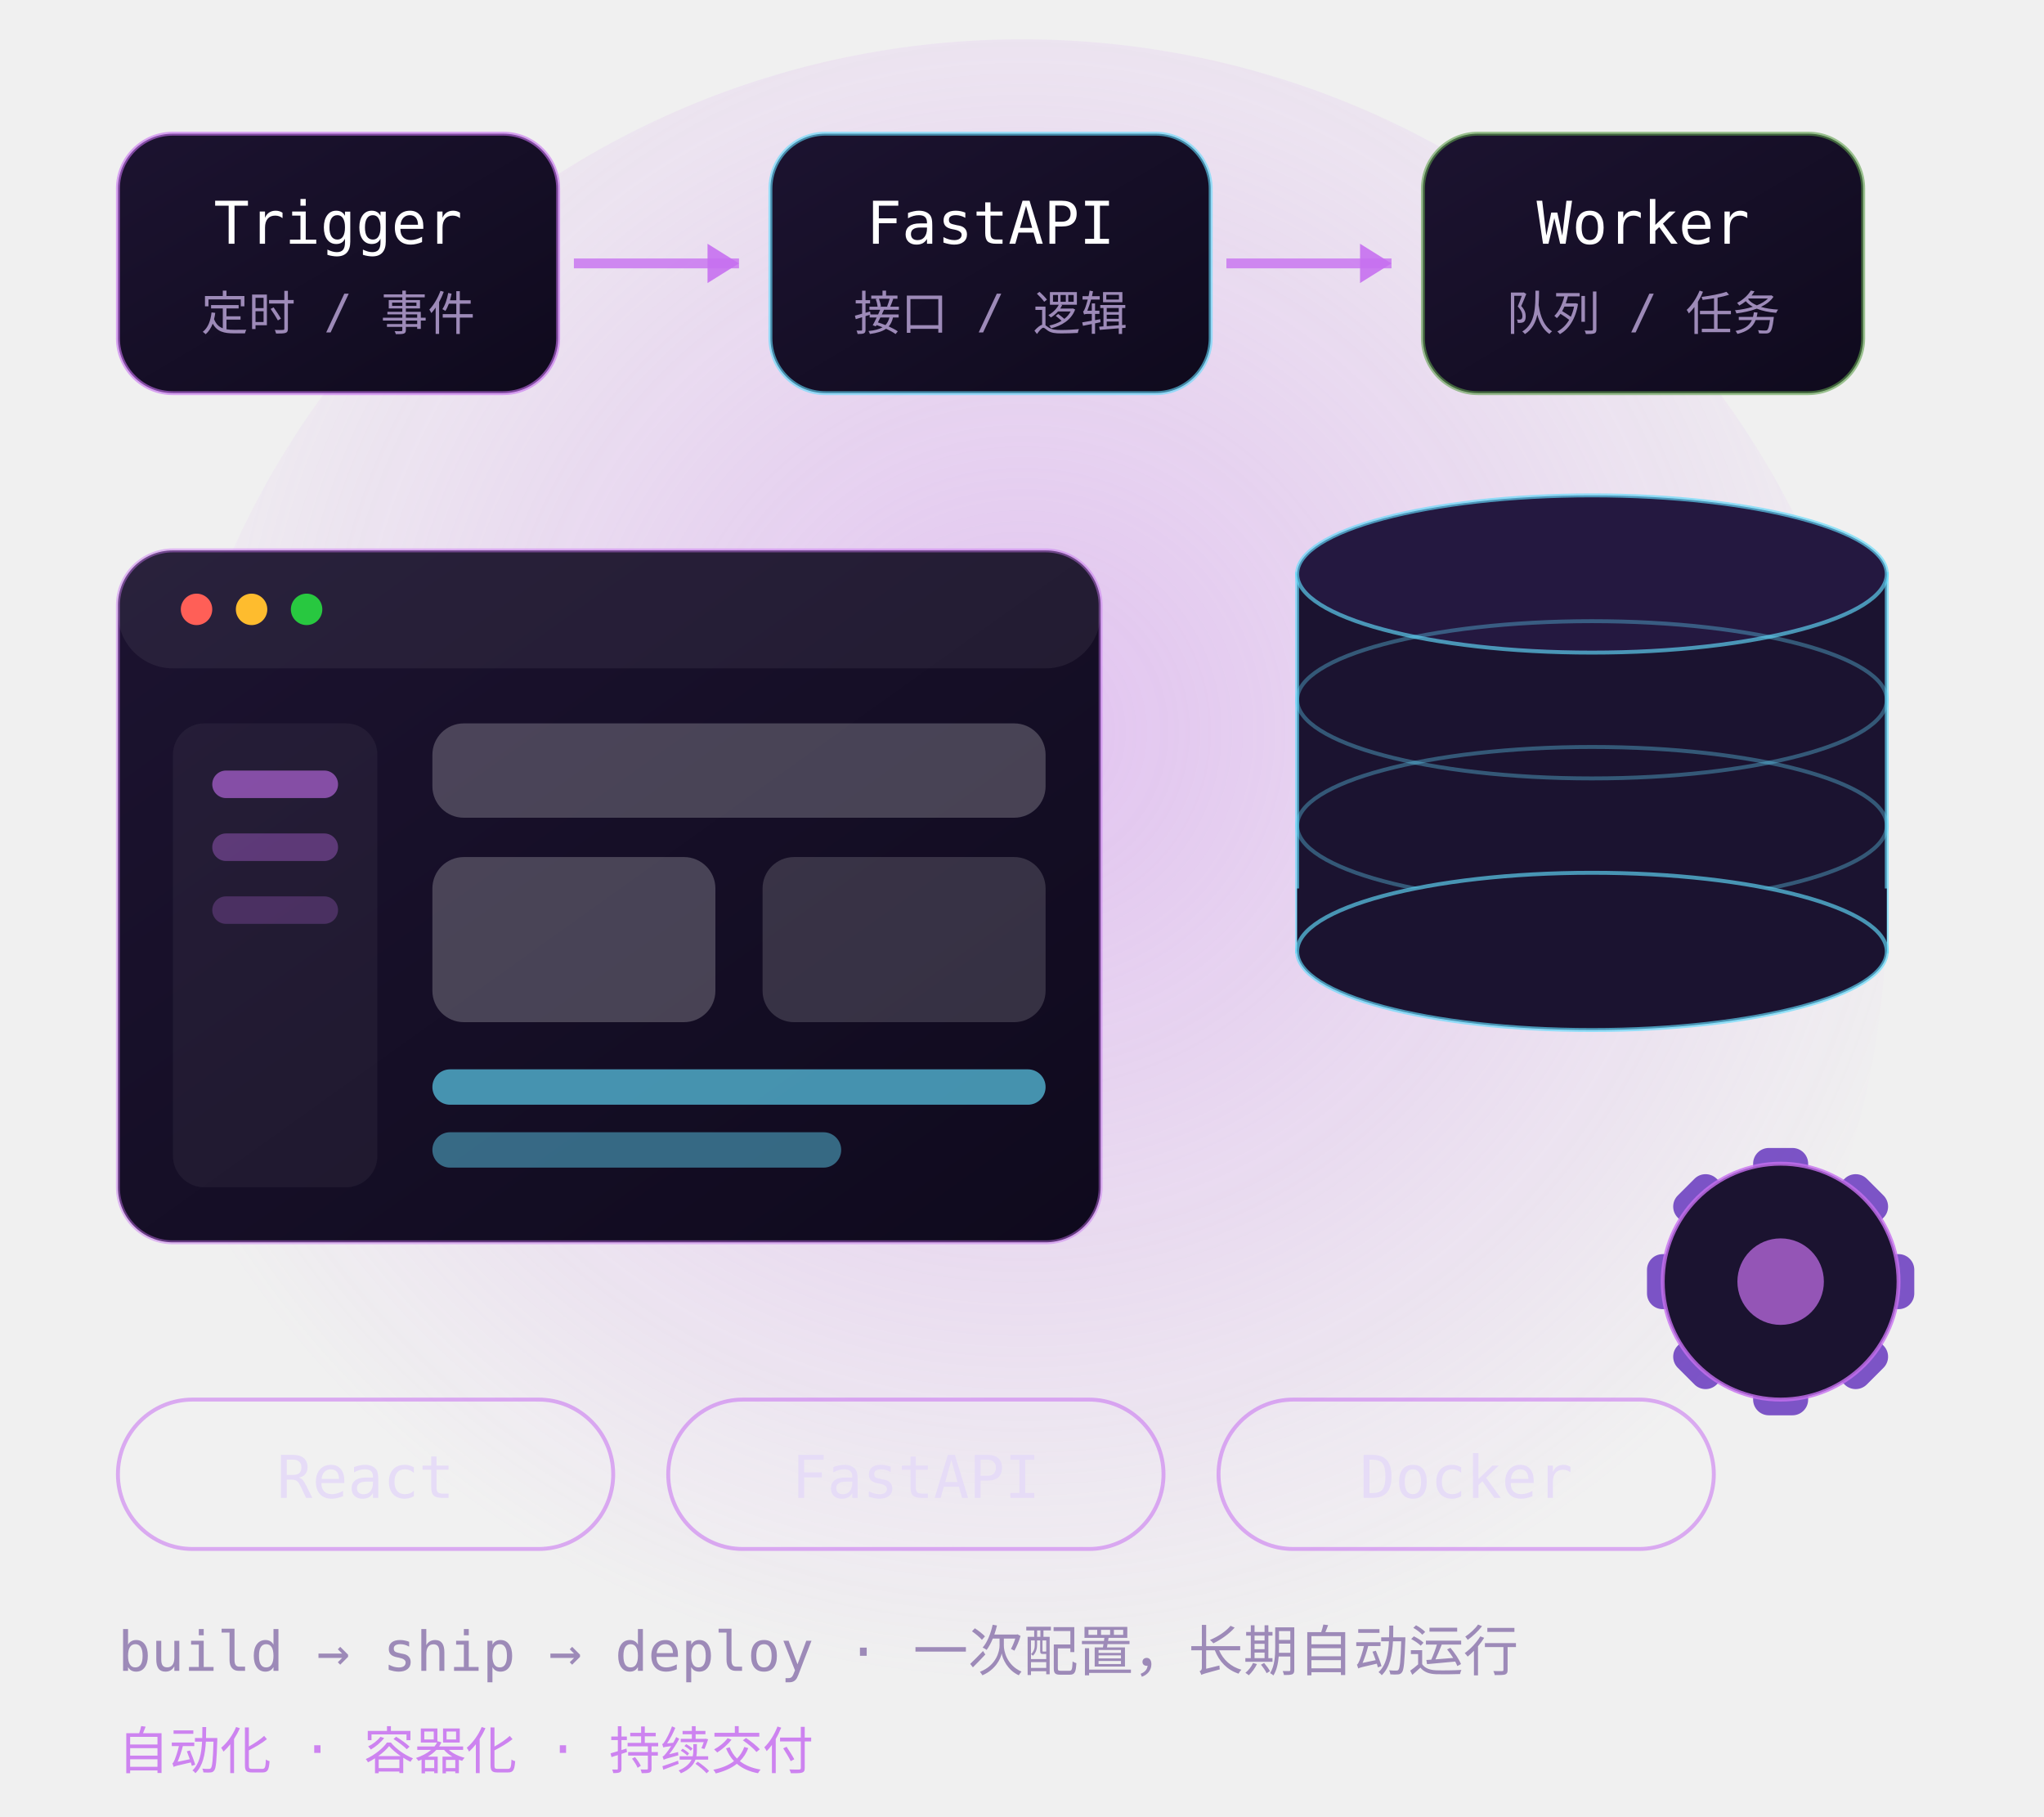
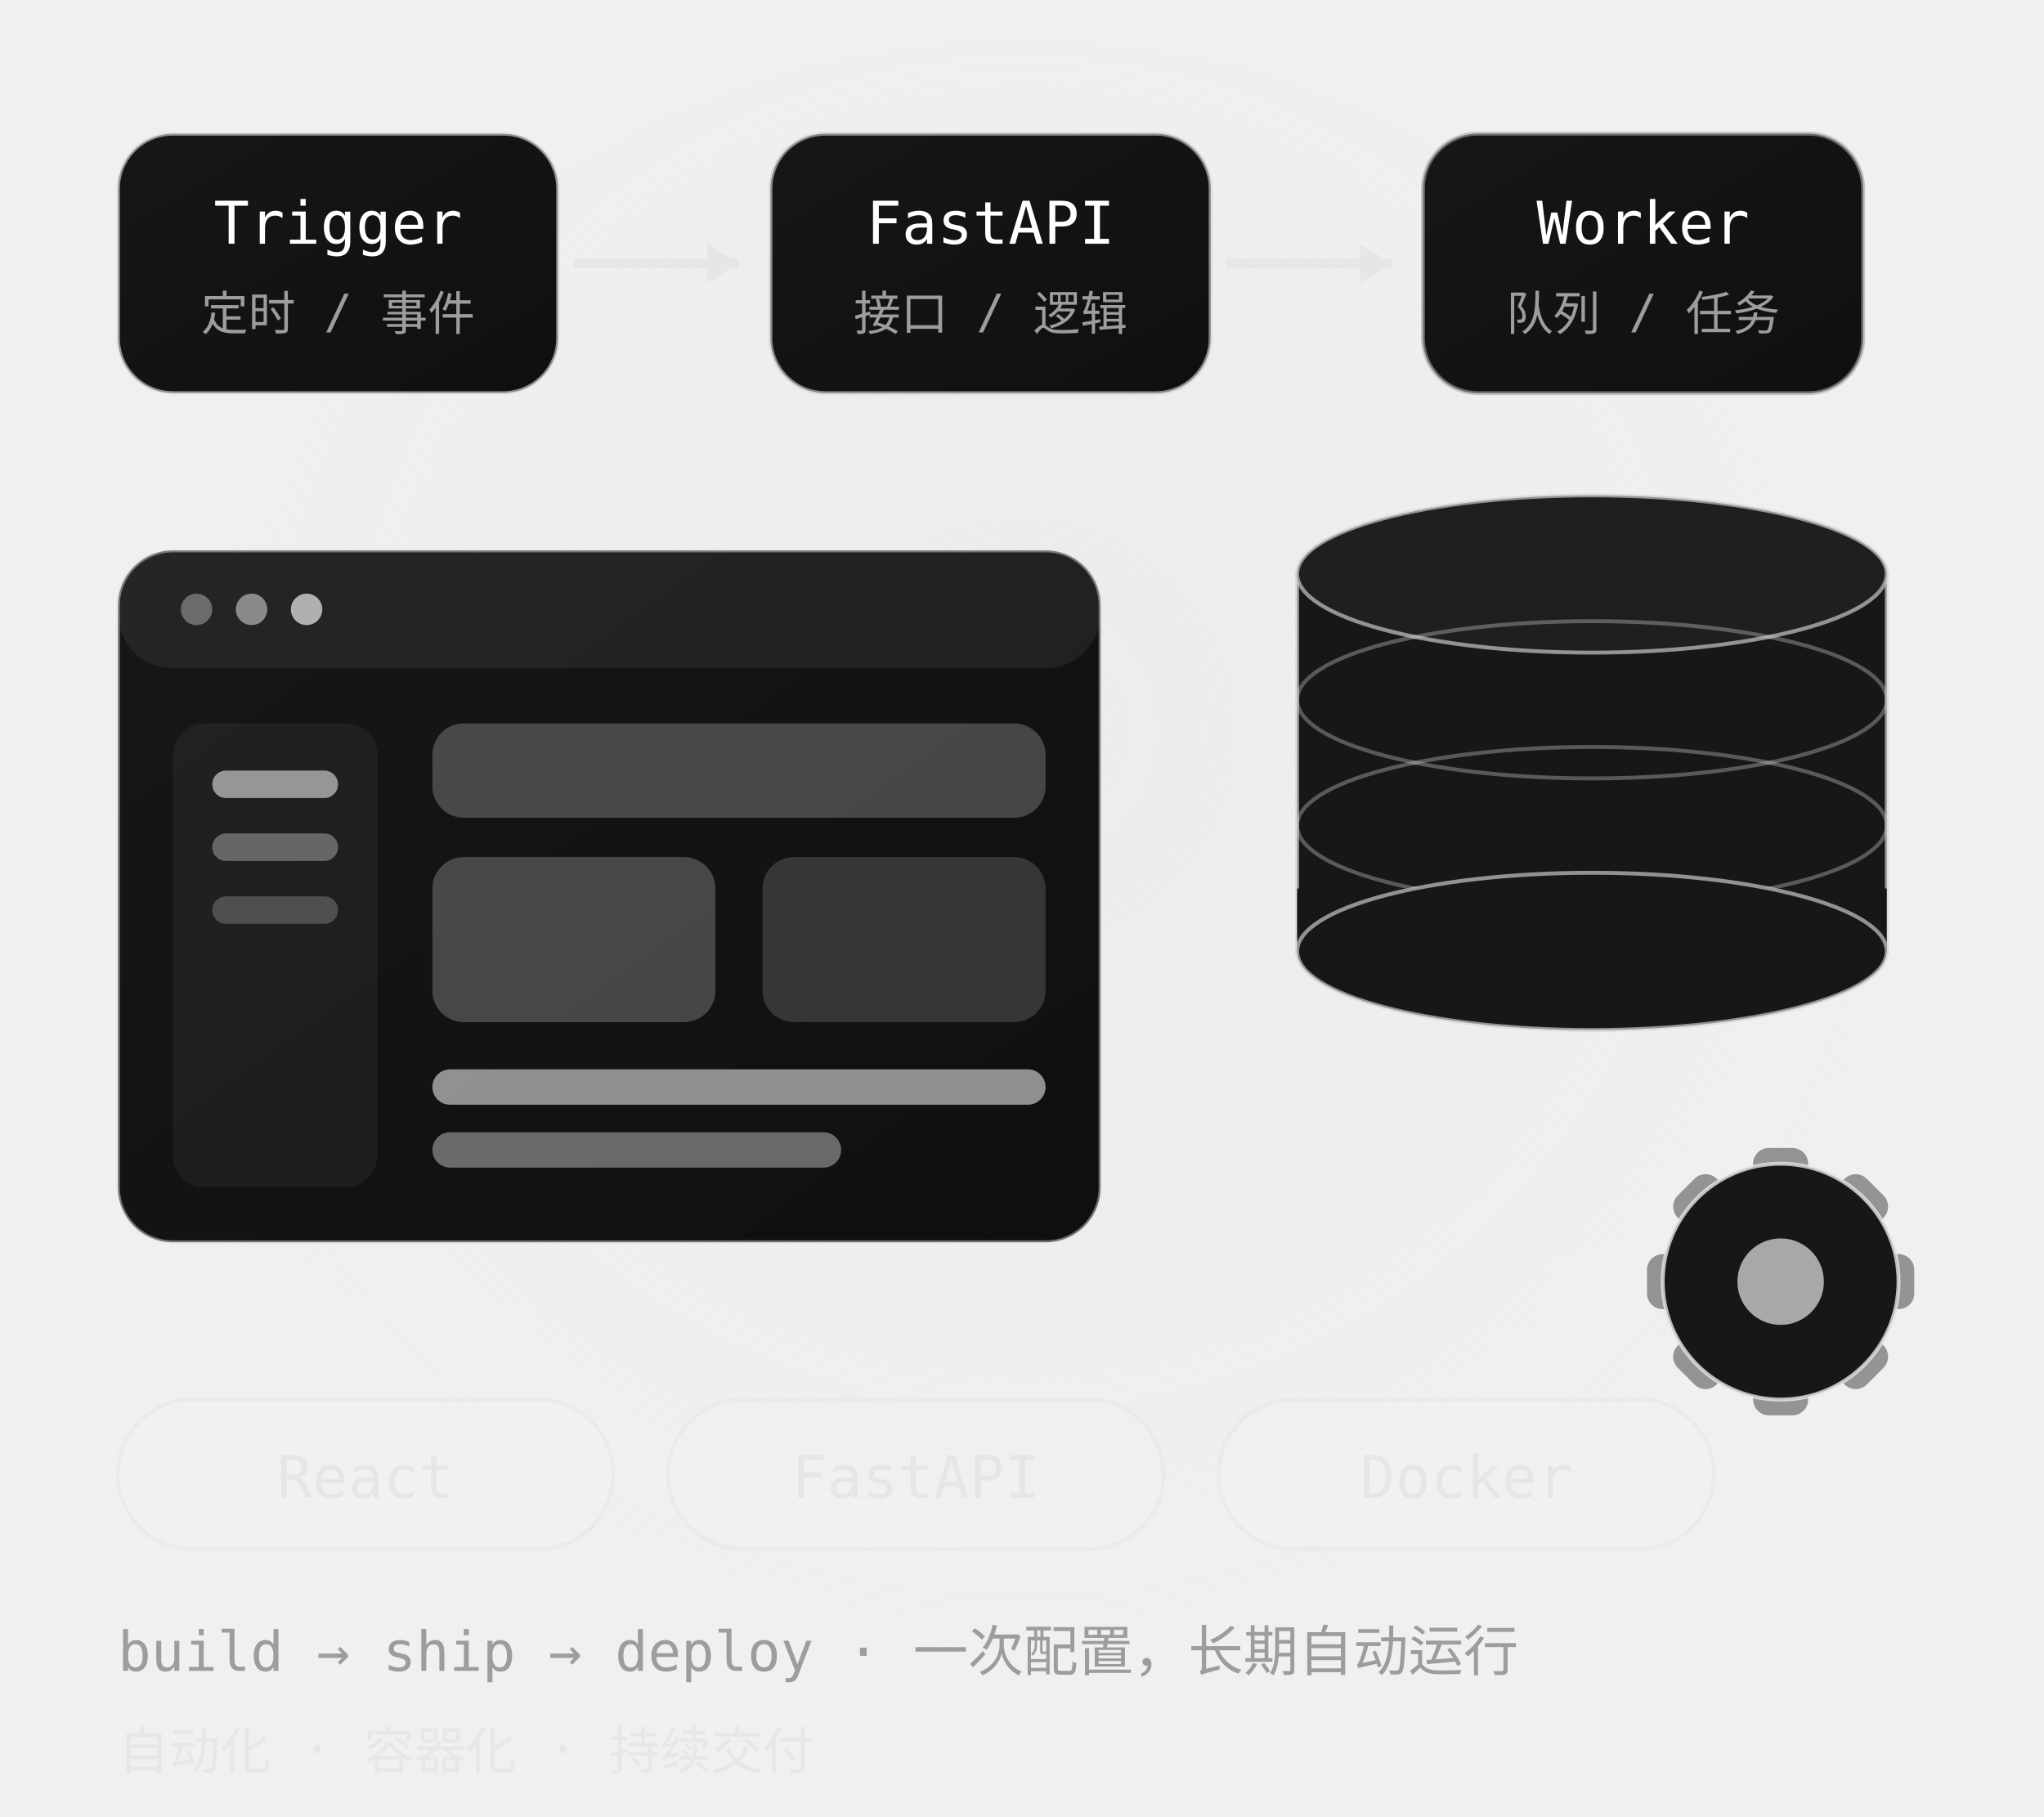
<svg xmlns="http://www.w3.org/2000/svg" viewBox="0 0 520 462" width="520" height="462" role="img" aria-labelledby="autoTitle">
  <defs>
    <linearGradient id="autoBg" x1="0" y1="0" x2="1" y2="1">
-       <stop offset="0%" stop-color="#1c1330" />
-       <stop offset="100%" stop-color="#0f0a1d" />
+       <stop offset="0%" stop-color="#171717" />
+       <stop offset="100%" stop-color="#0f0f0f" />
    </linearGradient>
    <radialGradient id="autoGlow" cx="50%" cy="40%" r="55%">
-       <stop offset="0%" stop-color="#c770f0" stop-opacity="0.35" />
-       <stop offset="100%" stop-color="#c770f0" stop-opacity="0" />
+       <stop offset="0%" stop-color="#e5e5e5" stop-opacity="0.35" />
+       <stop offset="100%" stop-color="#e5e5e5" stop-opacity="0" />
    </radialGradient>
  </defs>
  <circle cx="260" cy="230" r="220" fill="url(#autoGlow)" />
  <g font-family="'PT Mono', Consolas, monospace" font-size="15" text-anchor="middle">
-     <rect x="30" y="34" width="112" height="66" rx="14" fill="url(#autoBg)" stroke="#c770f0" stroke-opacity="0.6" />
+     <rect x="30" y="34" width="112" height="66" rx="14" fill="url(#autoBg)" stroke="#e5e5e5" stroke-opacity="0.6" />
    <text x="86" y="62" fill="#ffffff">Trigger</text>
-     <text x="86" y="84" fill="#9d8ab8" font-size="12">定时 / 事件</text>
-     <rect x="196" y="34" width="112" height="66" rx="14" fill="url(#autoBg)" stroke="#61dafb" stroke-opacity="0.6" />
+     <text x="86" y="84" fill="#9d9d9d" font-size="12">定时 / 事件</text>
+     <rect x="196" y="34" width="112" height="66" rx="14" fill="url(#autoBg)" stroke="#d4d4d4" stroke-opacity="0.6" />
    <text x="252" y="62" fill="#ffffff">FastAPI</text>
-     <text x="252" y="84" fill="#9d8ab8" font-size="12">接口 / 逻辑</text>
-     <rect x="362" y="34" width="112" height="66" rx="14" fill="url(#autoBg)" stroke="#5fa04e" stroke-opacity="0.6" />
+     <text x="252" y="84" fill="#9d9d9d" font-size="12">接口 / 逻辑</text>
+     <rect x="362" y="34" width="112" height="66" rx="14" fill="url(#autoBg)" stroke="#a3a3a3" stroke-opacity="0.6" />
    <text x="418" y="62" fill="#ffffff">Worker</text>
-     <text x="418" y="84" fill="#9d8ab8" font-size="12">队列 / 任务</text>
+     <text x="418" y="84" fill="#9d9d9d" font-size="12">队列 / 任务</text>
  </g>
-   <g stroke="#c770f0" stroke-width="2.5" fill="none" opacity="0.8">
+   <g stroke="#e5e5e5" stroke-width="2.5" fill="none" opacity="0.8">
    <path d="M146 67H188" />
    <path d="M312 67H354" />
  </g>
-   <g fill="#c770f0" opacity="0.9">
+   <g fill="#e5e5e5" opacity="0.9">
    <path d="M188 67l-8-5v10z" />
    <path d="M354 67l-8-5v10z" />
  </g>
-   <rect x="30" y="140" width="250" height="176" rx="14" fill="url(#autoBg)" stroke="#c770f0" stroke-opacity="0.45" />
+   <rect x="30" y="140" width="250" height="176" rx="14" fill="url(#autoBg)" stroke="#e5e5e5" stroke-opacity="0.45" />
  <rect x="30" y="140" width="250" height="30" rx="14" fill="#ffffff" fill-opacity="0.06" />
-   <circle cx="50" cy="155" r="4" fill="#ff5f57" />
-   <circle cx="64" cy="155" r="4" fill="#febc2e" />
-   <circle cx="78" cy="155" r="4" fill="#28c840" />
+   <circle cx="50" cy="155" r="4" fill="#6b6b6b" />
+   <circle cx="64" cy="155" r="4" fill="#8a8a8a" />
+   <circle cx="78" cy="155" r="4" fill="#b0b0b0" />
  <rect x="44" y="184" width="52" height="118" rx="8" fill="#ffffff" fill-opacity="0.05" />
-   <g fill="#c770f0" opacity="0.6">
+   <g fill="#e5e5e5" opacity="0.6">
    <rect x="54" y="196" width="32" height="7" rx="3.5" />
    <rect x="54" y="212" width="32" height="7" rx="3.5" opacity="0.6" />
    <rect x="54" y="228" width="32" height="7" rx="3.5" opacity="0.4" />
  </g>
  <g fill="#ffffff" opacity="0.22">
    <rect x="110" y="184" width="156" height="24" rx="8" />
    <rect x="110" y="218" width="72" height="42" rx="8" />
    <rect x="194" y="218" width="72" height="42" rx="8" opacity="0.7" />
  </g>
-   <rect x="110" y="272" width="156" height="9" rx="4.5" fill="#61dafb" opacity="0.65" />
-   <rect x="110" y="288" width="104" height="9" rx="4.5" fill="#61dafb" opacity="0.45" />
+   <rect x="110" y="272" width="156" height="9" rx="4.5" fill="#d4d4d4" opacity="0.65" />
+   <rect x="110" y="288" width="104" height="9" rx="4.5" fill="#d4d4d4" opacity="0.45" />
  <g>
-     <rect x="330" y="146" width="150" height="96" fill="#1b1330" stroke="#61dafb" stroke-opacity="0.65" />
-     <ellipse cx="405" cy="146" rx="75" ry="20" fill="#241840" stroke="#61dafb" stroke-opacity="0.65" />
-     <ellipse cx="405" cy="178" rx="75" ry="20" fill="none" stroke="#61dafb" stroke-opacity="0.35" />
-     <ellipse cx="405" cy="210" rx="75" ry="20" fill="none" stroke="#61dafb" stroke-opacity="0.35" />
-     <rect x="330" y="226" width="150" height="16" fill="#1b1330" />
-     <ellipse cx="405" cy="242" rx="75" ry="20" fill="#1b1330" stroke="#61dafb" stroke-opacity="0.65" />
+     <rect x="330" y="146" width="150" height="96" fill="#171717" stroke="#d4d4d4" stroke-opacity="0.65" />
+     <ellipse cx="405" cy="146" rx="75" ry="20" fill="#1f1f1f" stroke="#d4d4d4" stroke-opacity="0.65" />
+     <ellipse cx="405" cy="178" rx="75" ry="20" fill="none" stroke="#d4d4d4" stroke-opacity="0.35" />
+     <ellipse cx="405" cy="210" rx="75" ry="20" fill="none" stroke="#d4d4d4" stroke-opacity="0.35" />
+     <rect x="330" y="226" width="150" height="16" fill="#171717" />
+     <ellipse cx="405" cy="242" rx="75" ry="20" fill="#171717" stroke="#d4d4d4" stroke-opacity="0.65" />
  </g>
  <g>
-     <g fill="#6f42c1" opacity="0.9">
+     <g fill="#8a8a8a" opacity="0.9">
      <rect x="446" y="292" width="14" height="22" rx="4" transform="rotate(0 453 326)" />
      <rect x="446" y="292" width="14" height="22" rx="4" transform="rotate(45 453 326)" />
      <rect x="446" y="292" width="14" height="22" rx="4" transform="rotate(90 453 326)" />
      <rect x="446" y="292" width="14" height="22" rx="4" transform="rotate(135 453 326)" />
      <rect x="446" y="292" width="14" height="22" rx="4" transform="rotate(180 453 326)" />
      <rect x="446" y="292" width="14" height="22" rx="4" transform="rotate(225 453 326)" />
      <rect x="446" y="292" width="14" height="22" rx="4" transform="rotate(270 453 326)" />
      <rect x="446" y="292" width="14" height="22" rx="4" transform="rotate(315 453 326)" />
    </g>
-     <circle cx="453" cy="326" r="30" fill="#1b1330" stroke="#c770f0" stroke-opacity="0.8" />
-     <circle cx="453" cy="326" r="11" fill="#c770f0" opacity="0.7" />
+     <circle cx="453" cy="326" r="30" fill="#171717" stroke="#e5e5e5" stroke-opacity="0.8" />
+     <circle cx="453" cy="326" r="11" fill="#e5e5e5" opacity="0.7" />
  </g>
  <g font-family="'PT Mono', Consolas, monospace" font-size="15" text-anchor="middle">
-     <rect x="30" y="356" width="126" height="38" rx="19" fill="#ffffff" fill-opacity="0.07" stroke="#c770f0" stroke-opacity="0.55" />
-     <text x="93" y="381" fill="#e6dcf7">React</text>
-     <rect x="170" y="356" width="126" height="38" rx="19" fill="#ffffff" fill-opacity="0.07" stroke="#c770f0" stroke-opacity="0.55" />
-     <text x="233" y="381" fill="#e6dcf7">FastAPI</text>
-     <rect x="310" y="356" width="126" height="38" rx="19" fill="#ffffff" fill-opacity="0.07" stroke="#c770f0" stroke-opacity="0.55" />
-     <text x="373" y="381" fill="#e6dcf7">Docker</text>
+     <rect x="30" y="356" width="126" height="38" rx="19" fill="#ffffff" fill-opacity="0.07" stroke="#e5e5e5" stroke-opacity="0.55" />
+     <text x="93" y="381" fill="#e6e6e6">React</text>
+     <rect x="170" y="356" width="126" height="38" rx="19" fill="#ffffff" fill-opacity="0.07" stroke="#e5e5e5" stroke-opacity="0.55" />
+     <text x="233" y="381" fill="#e6e6e6">FastAPI</text>
+     <rect x="310" y="356" width="126" height="38" rx="19" fill="#ffffff" fill-opacity="0.07" stroke="#e5e5e5" stroke-opacity="0.55" />
+     <text x="373" y="381" fill="#e6e6e6">Docker</text>
  </g>
-   <text x="30" y="425" font-family="'PT Mono', Consolas, monospace" font-size="14" fill="#9d8ab8">build → ship → deploy · 一次配置，长期自动运行</text>
-   <text x="30" y="450" font-family="'PT Mono', Consolas, monospace" font-size="13" fill="#c770f0" opacity="0.85">自动化 · 容器化 · 持续交付</text>
+   <text x="30" y="425" font-family="'PT Mono', Consolas, monospace" font-size="14" fill="#9d9d9d">build → ship → deploy · 一次配置，长期自动运行</text>
+   <text x="30" y="450" font-family="'PT Mono', Consolas, monospace" font-size="13" fill="#e5e5e5" opacity="0.85">自动化 · 容器化 · 持续交付</text>
</svg>
